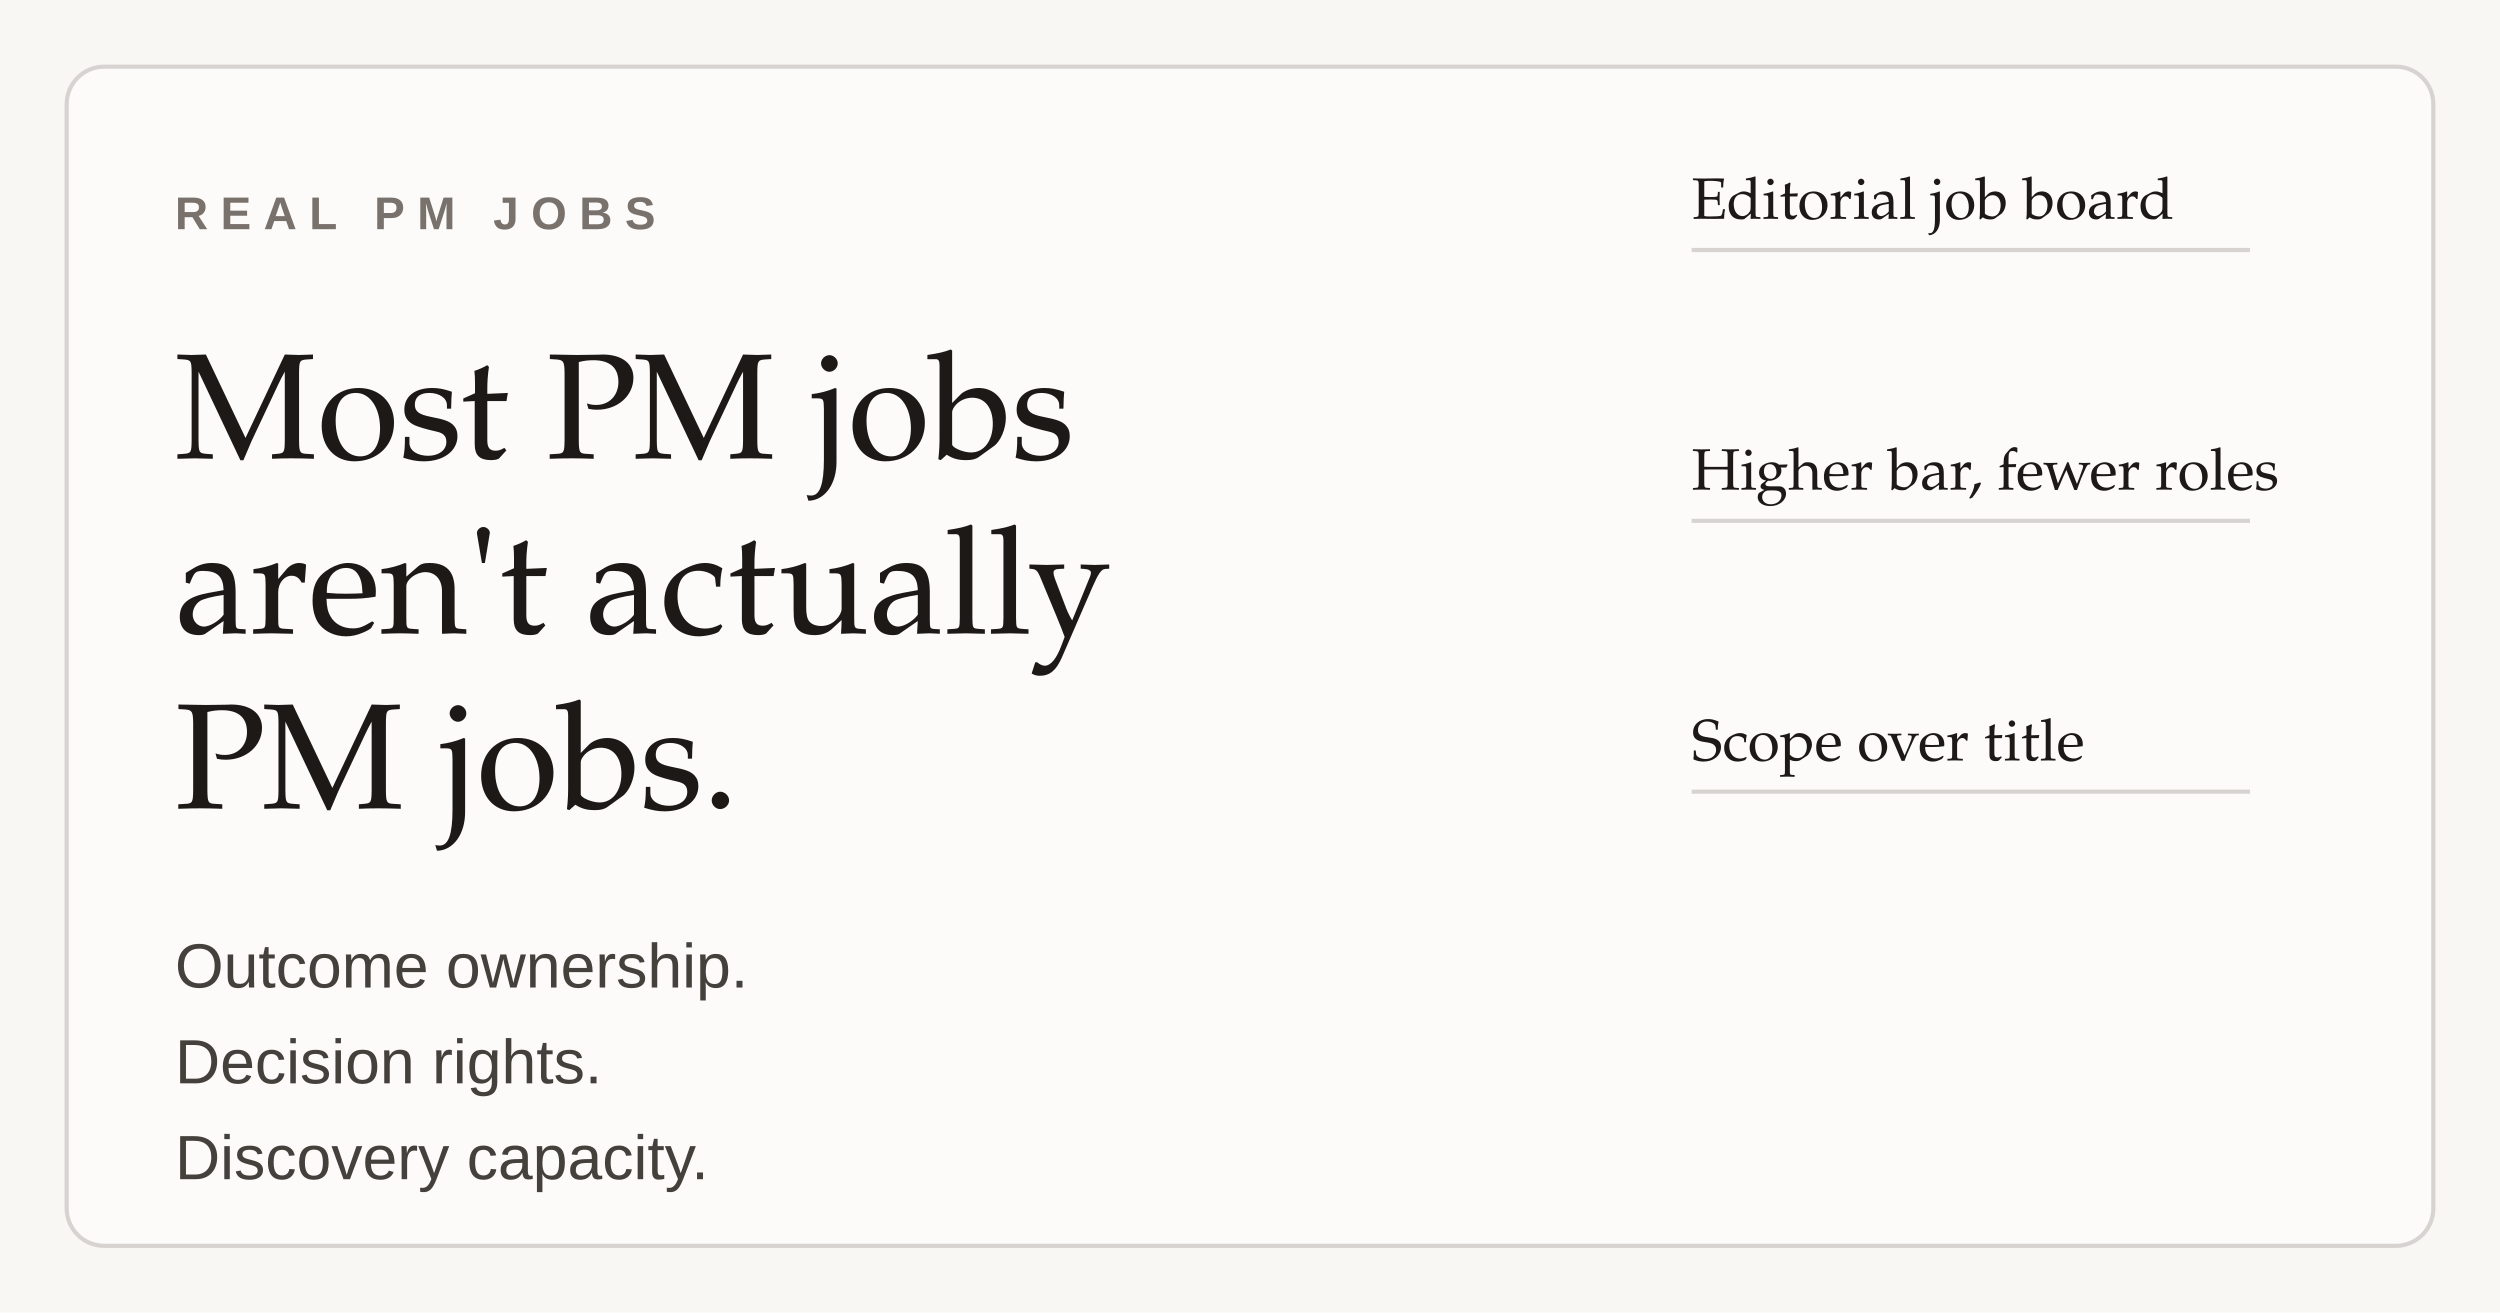
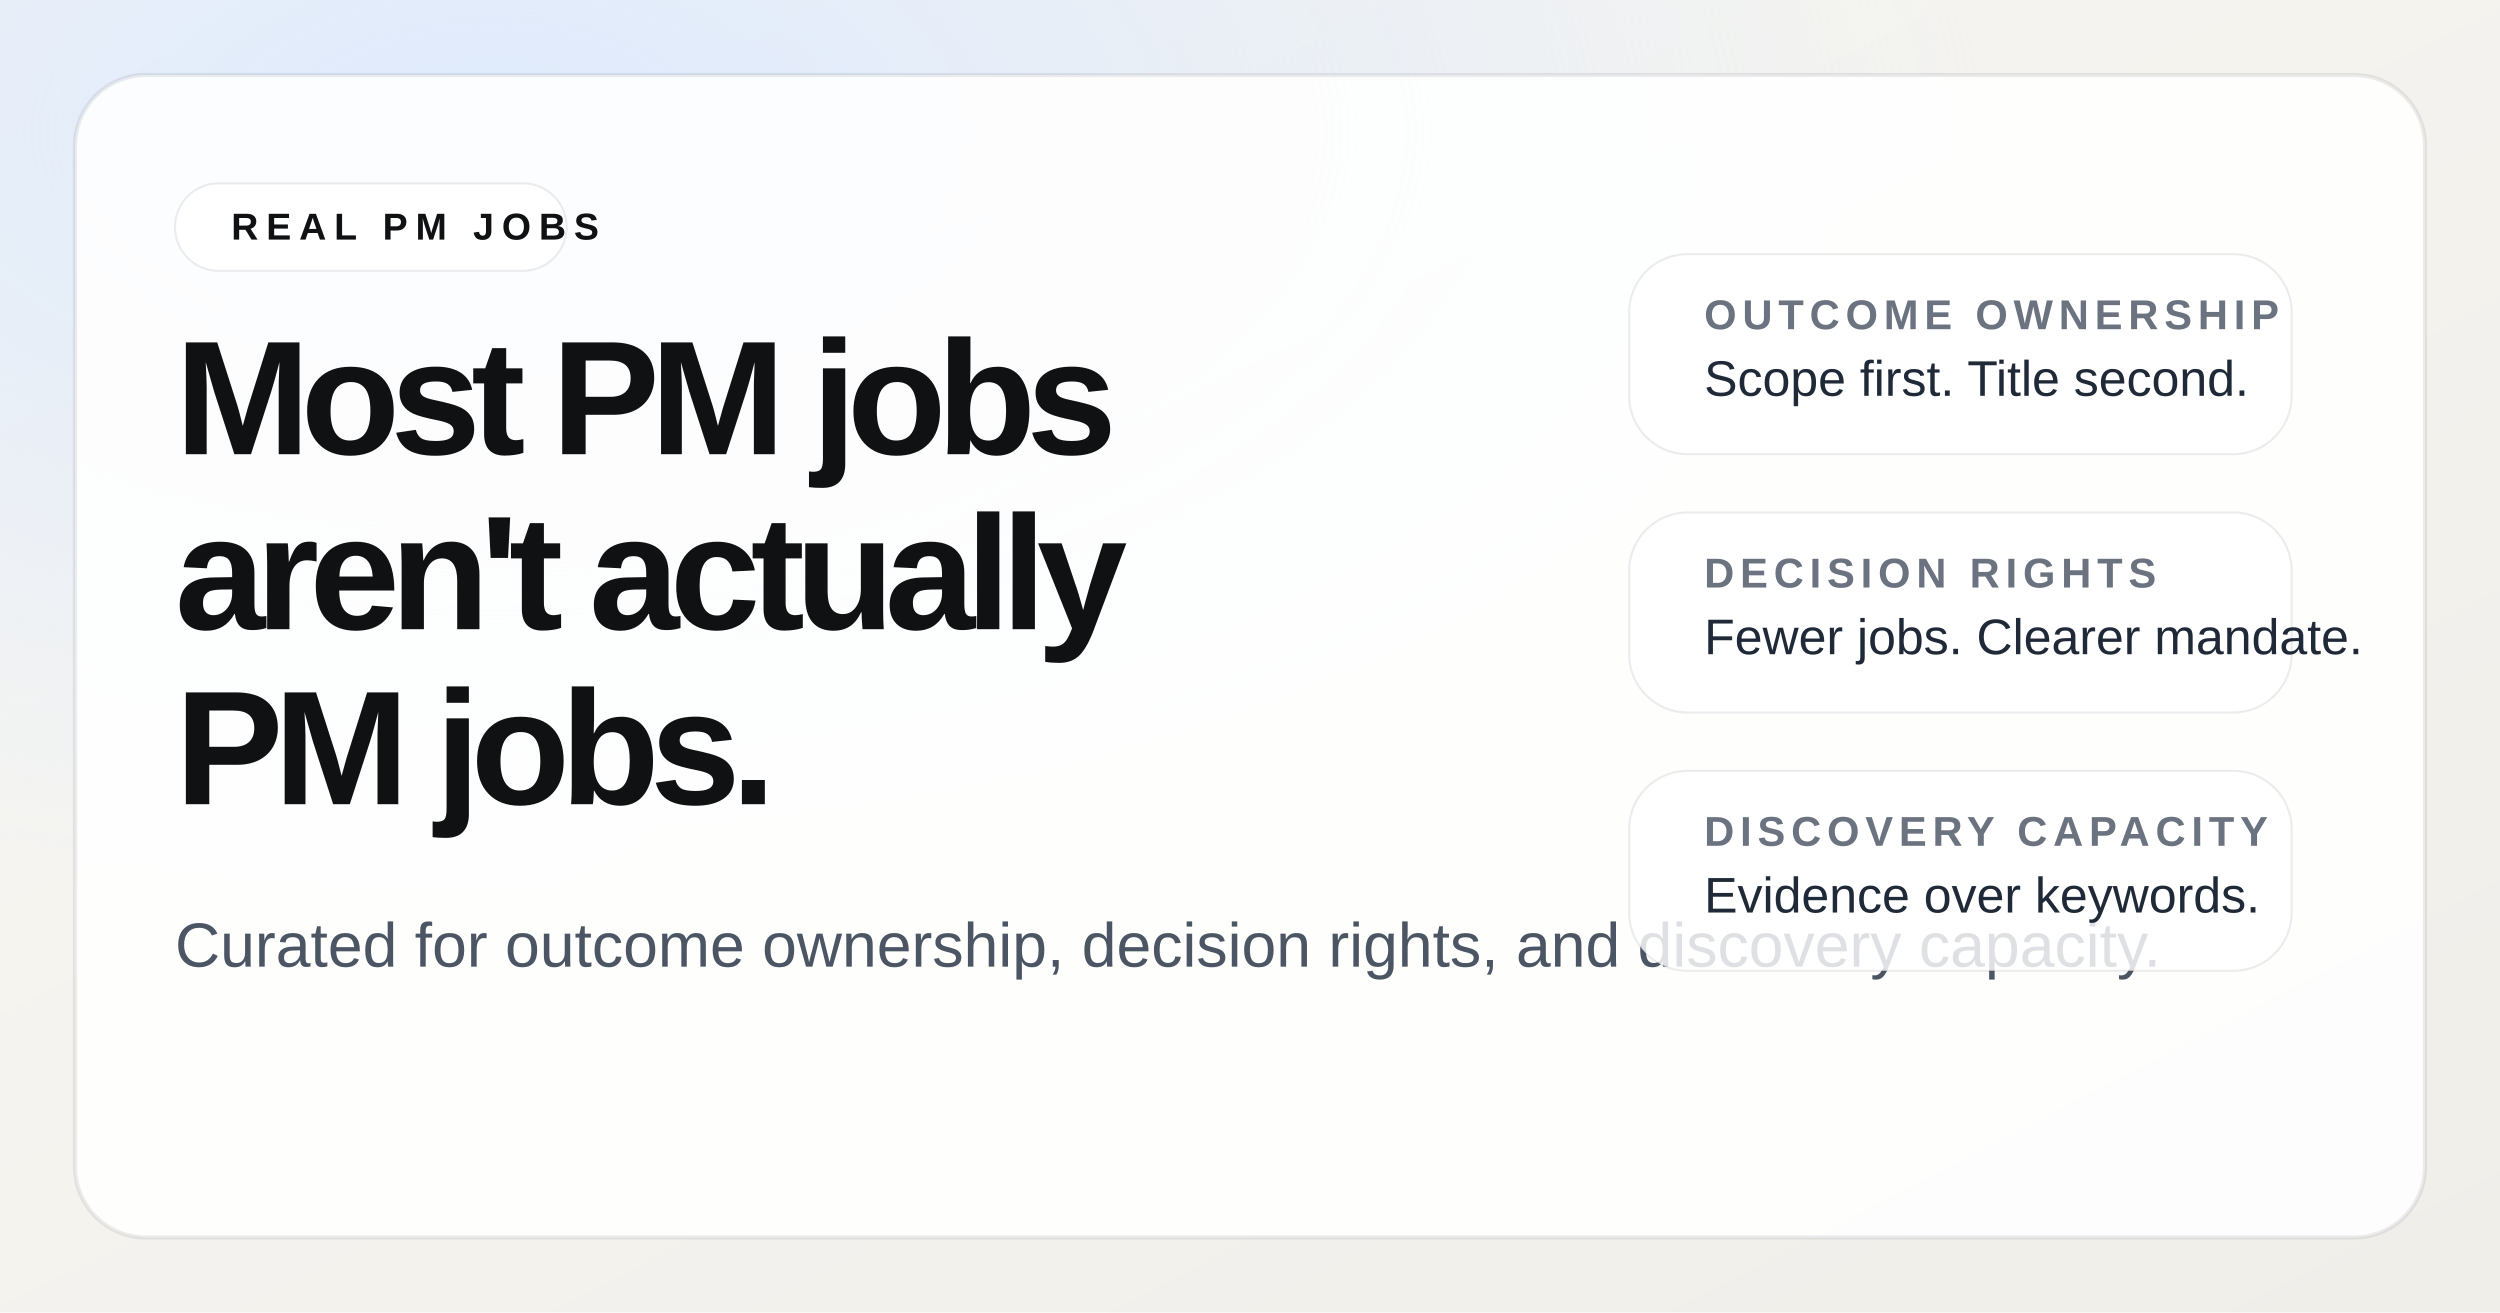
<svg xmlns="http://www.w3.org/2000/svg" width="1200" height="630" viewBox="0 0 1200 630" role="img" aria-labelledby="title desc">
-   <rect width="1200" height="630" fill="#f8f7f4" />
-   <rect x="32" y="32" width="1136" height="566" rx="18" fill="#fcfbf9" stroke="#d6d3d1" stroke-width="2" />
-   <g fill="#78716c" font-family="'SF Pro Text', 'Segoe UI', Arial, sans-serif" font-size="22" font-weight="600" letter-spacing="6">
-     <text x="84" y="110">REAL PM JOBS</text>
+   <defs>
+     <linearGradient id="bg" x1="0%" y1="0%" x2="100%" y2="100%">
+       <stop offset="0%" stop-color="#f8f7f3" />
+       <stop offset="100%" stop-color="#efeee9" />
+     </linearGradient>
+     <radialGradient id="glow" cx="20%" cy="10%" r="60%">
+       <stop offset="0%" stop-color="#d8e7ff" stop-opacity="0.8" />
+       <stop offset="100%" stop-color="#d8e7ff" stop-opacity="0" />
+     </radialGradient>
+   </defs>
+   <rect width="1200" height="630" fill="url(#bg)" />
+   <rect width="1200" height="630" fill="url(#glow)" />
+   <rect x="36" y="36" width="1128" height="558" rx="34" fill="rgba(255,255,255,0.9)" stroke="rgba(15,23,42,0.08)" stroke-width="2" />
+   <g font-family="'SF Pro Text', 'Segoe UI Variable', 'Segoe UI', Arial, sans-serif" fill="#101113">
+     <rect x="84" y="88" width="188" height="42" rx="21" fill="rgba(255,255,255,0.95)" stroke="rgba(15,23,42,0.08)" />
+     <text x="111" y="115" font-size="18" font-weight="700" letter-spacing="3.8">REAL PM JOBS</text>
+     <text x="84" y="218" font-size="78" font-weight="700" letter-spacing="-4.6">Most PM jobs</text>
+     <text x="84" y="302" font-size="78" font-weight="700" letter-spacing="-4.6">aren't actually</text>
+     <text x="84" y="386" font-size="78" font-weight="700" letter-spacing="-4.6">PM jobs.</text>
+     <text x="84" y="464" font-size="30" font-weight="500" fill="#4b5563">
+       Curated for outcome ownership, decision rights, and discovery capacity.
+     </text>
  </g>
-   <g fill="#1c1917" font-family="Iowan Old Style, 'Palatino Linotype', Georgia, serif" font-size="72">
-     <text x="84" y="220">Most PM jobs</text>
-     <text x="84" y="304">aren't actually</text>
-     <text x="84" y="388">PM jobs.</text>
-   </g>
-   <g fill="#44403c" font-family="'SF Pro Text', 'Segoe UI', Arial, sans-serif" font-size="30">
-     <text x="84" y="474">Outcome ownership.</text>
-     <text x="84" y="520">Decision rights.</text>
-     <text x="84" y="566">Discovery capacity.</text>
-   </g>
-   <line x1="812" y1="120" x2="1080" y2="120" stroke="#d6d3d1" stroke-width="2" />
-   <line x1="812" y1="250" x2="1080" y2="250" stroke="#d6d3d1" stroke-width="2" />
-   <line x1="812" y1="380" x2="1080" y2="380" stroke="#d6d3d1" stroke-width="2" />
-   <g fill="#1c1917" font-family="Iowan Old Style, 'Palatino Linotype', Georgia, serif" font-size="28">
-     <text x="812" y="105">Editorial job board</text>
-     <text x="812" y="235">Higher bar, fewer roles</text>
-     <text x="812" y="365">Scope over title</text>
+   <g font-family="'SF Pro Text', 'Segoe UI Variable', 'Segoe UI', Arial, sans-serif">
+     <rect x="782" y="122" width="318" height="96" rx="28" fill="rgba(255,255,255,0.82)" stroke="rgba(15,23,42,0.08)" />
+     <text x="818" y="158" font-size="20" font-weight="700" letter-spacing="2.8" fill="#6b7280">OUTCOME OWNERSHIP</text>
+     <text x="818" y="190" font-size="24" font-weight="500" fill="#1f2937">Scope first. Title second.</text>
+     <rect x="782" y="246" width="318" height="96" rx="28" fill="rgba(255,255,255,0.82)" stroke="rgba(15,23,42,0.08)" />
+     <text x="818" y="282" font-size="20" font-weight="700" letter-spacing="2.8" fill="#6b7280">DECISION RIGHTS</text>
+     <text x="818" y="314" font-size="24" font-weight="500" fill="#1f2937">Fewer jobs. Clearer mandate.</text>
+     <rect x="782" y="370" width="318" height="96" rx="28" fill="rgba(255,255,255,0.82)" stroke="rgba(15,23,42,0.08)" />
+     <text x="818" y="406" font-size="20" font-weight="700" letter-spacing="2.8" fill="#6b7280">DISCOVERY CAPACITY</text>
+     <text x="818" y="438" font-size="24" font-weight="500" fill="#1f2937">Evidence over keywords.</text>
  </g>
</svg>
